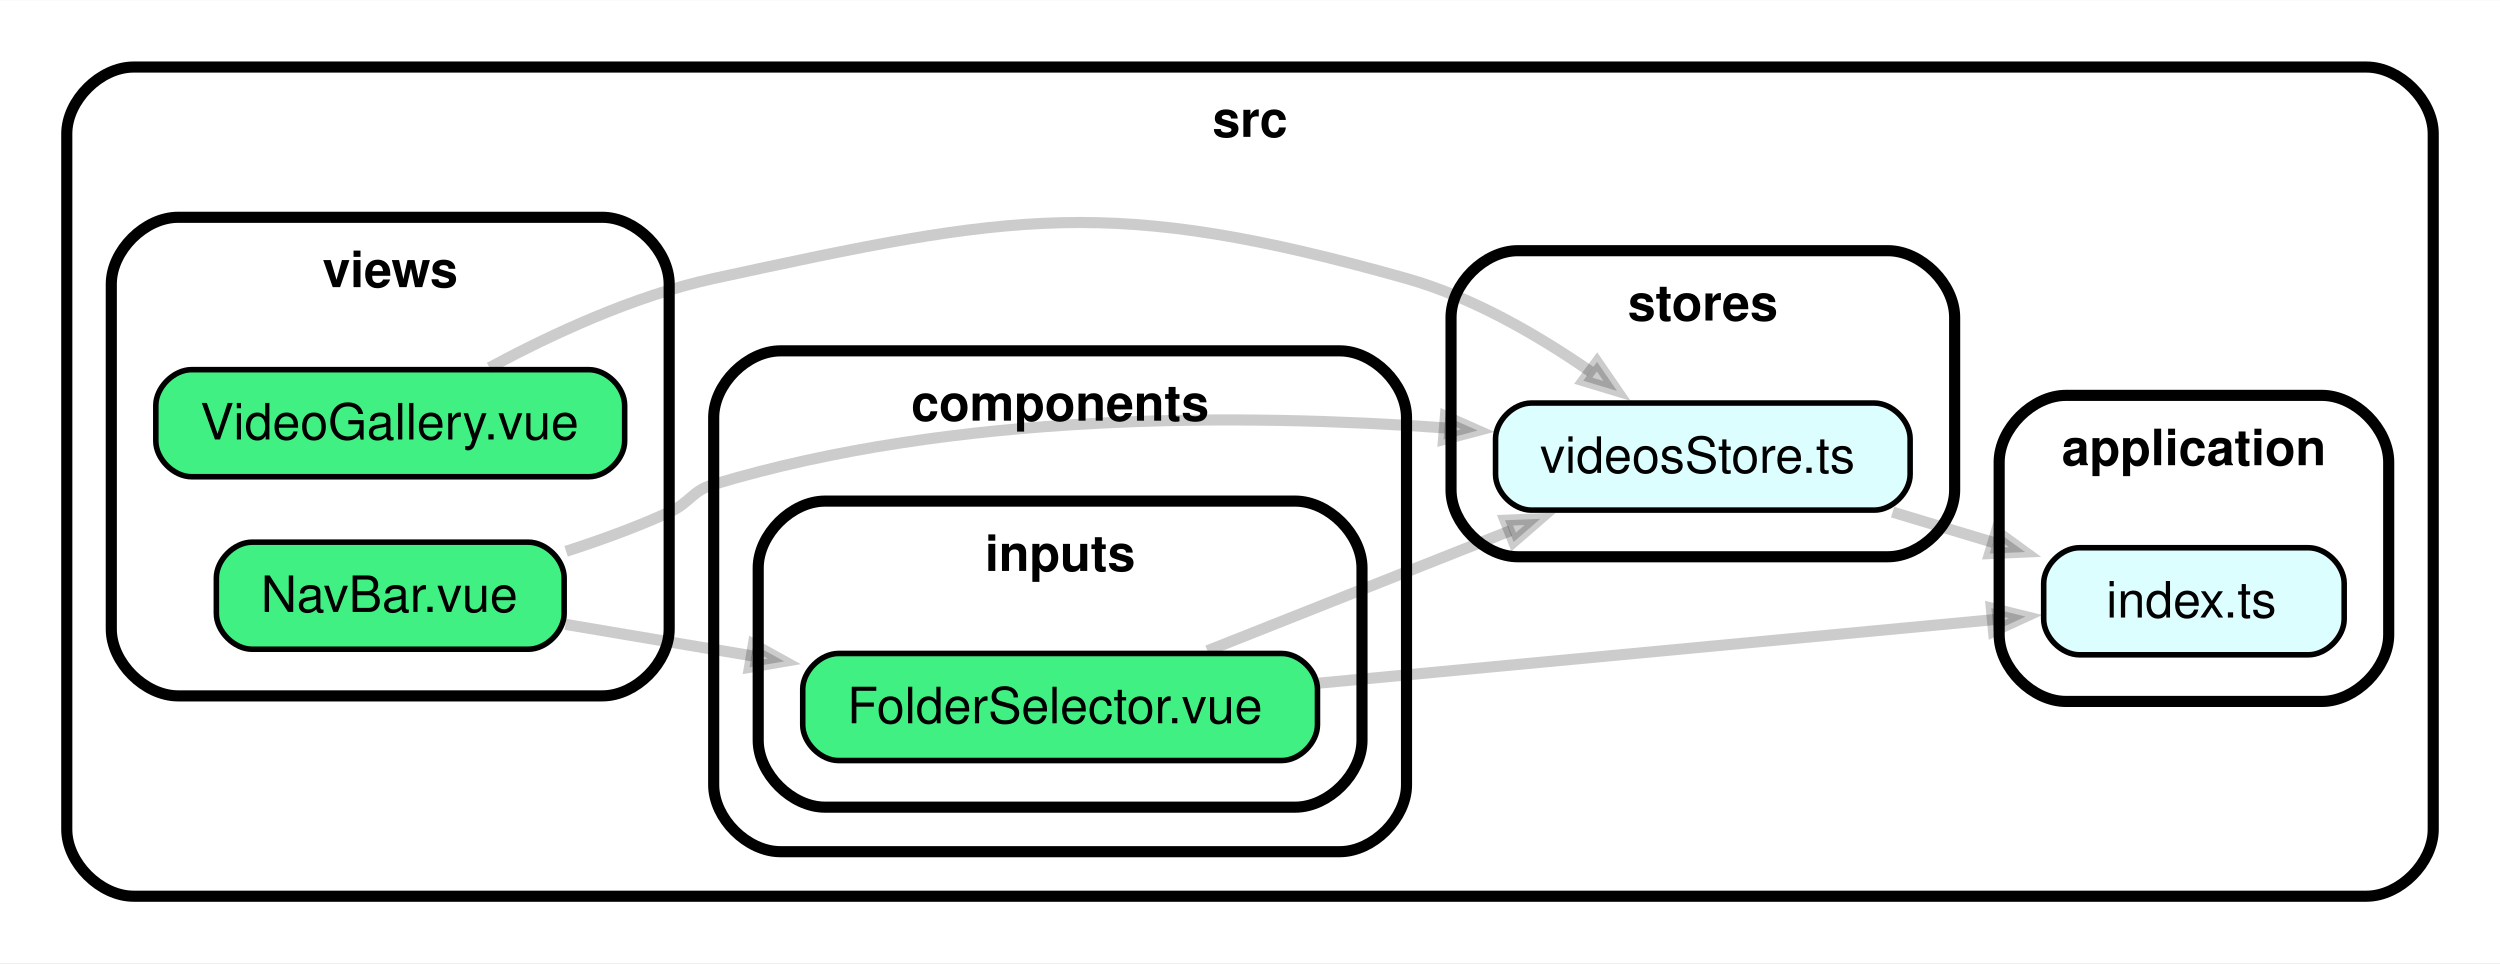
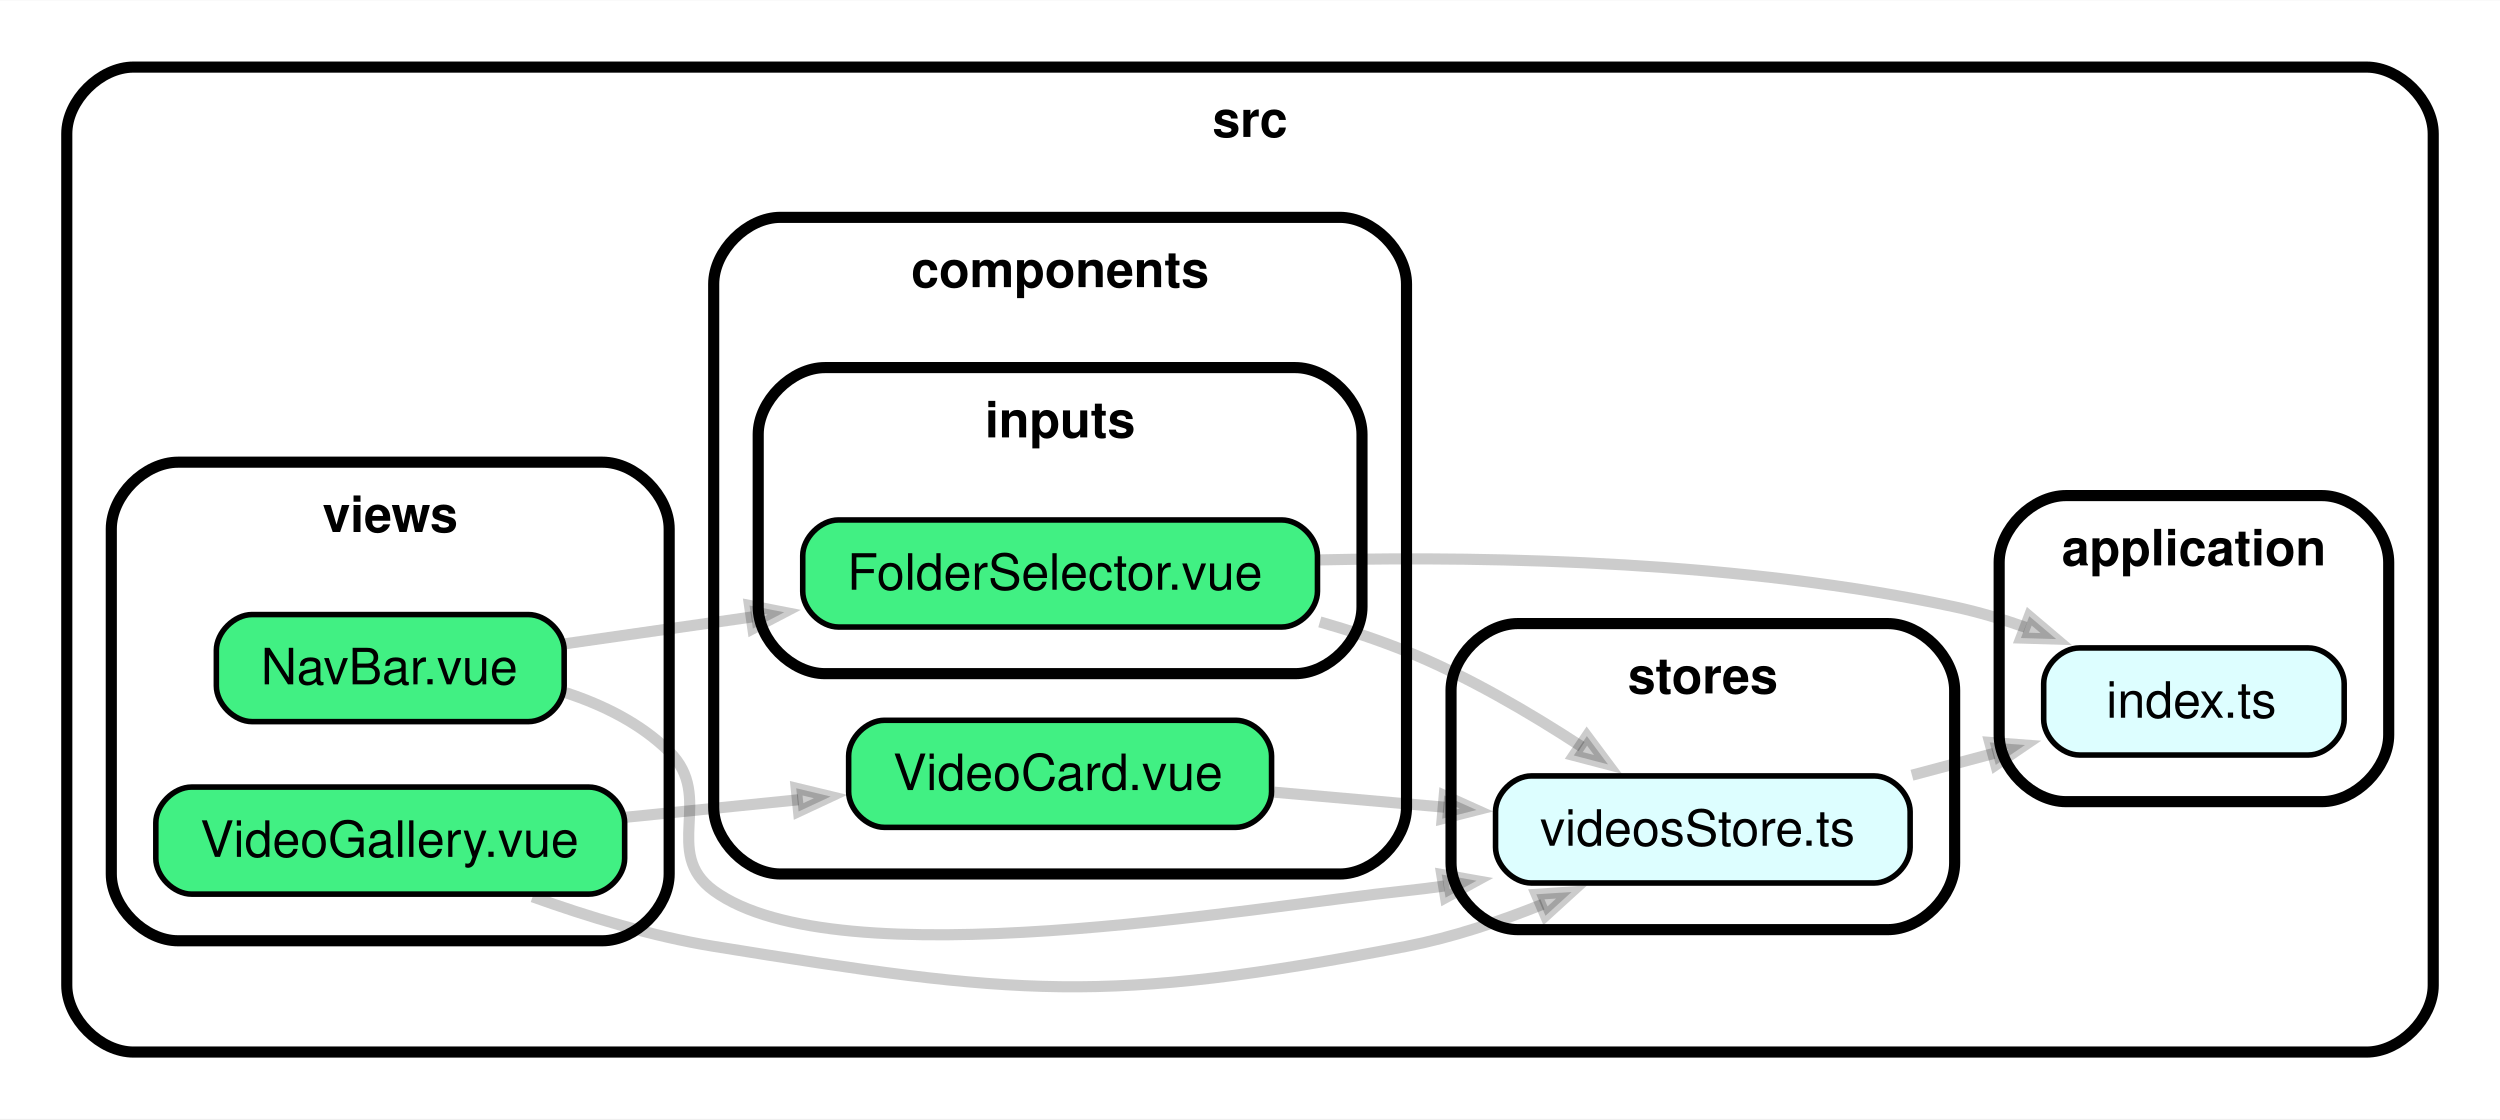
- <svg xmlns="http://www.w3.org/2000/svg" xmlns:xlink="http://www.w3.org/1999/xlink" width="449pt" height="173pt" viewBox="0.00 0.00 449.25 173.00">
-   <g id="graph0" class="graph" transform="scale(1 1) rotate(0) translate(4 169)">
-     <polygon fill="white" stroke="none" points="-4,4 -4,-169 445.25,-169 445.25,4 -4,4" />
+ <svg xmlns="http://www.w3.org/2000/svg" xmlns:xlink="http://www.w3.org/1999/xlink" width="449pt" height="201pt" viewBox="0.00 0.00 449.25 201.00">
+   <g id="graph0" class="graph" transform="scale(1 1) rotate(0) translate(4 197)">
+     <polygon fill="white" stroke="none" points="-4,4 -4,-197 445.25,-197 445.25,4 -4,4" />
    <g id="clust1" class="cluster">
-       <path fill="#ffffff" stroke="black" stroke-width="2" d="M20,-8C20,-8 421.25,-8 421.25,-8 427.25,-8 433.25,-14 433.25,-20 433.25,-20 433.25,-145 433.25,-145 433.25,-151 427.25,-157 421.25,-157 421.25,-157 20,-157 20,-157 14,-157 8,-151 8,-145 8,-145 8,-20 8,-20 8,-14 14,-8 20,-8" />
-       <text text-anchor="middle" x="220.62" y="-144.45" font-family="Helvetica,sans-Serif" font-weight="bold" font-size="9.00">src</text>
+       <path fill="#ffffff" stroke="black" stroke-width="2" d="M20,-8C20,-8 421.25,-8 421.25,-8 427.25,-8 433.25,-14 433.25,-20 433.25,-20 433.25,-173 433.25,-173 433.25,-179 427.25,-185 421.25,-185 421.25,-185 20,-185 20,-185 14,-185 8,-179 8,-173 8,-173 8,-20 8,-20 8,-14 14,-8 20,-8" />
+       <text text-anchor="middle" x="220.62" y="-172.45" font-family="Helvetica,sans-Serif" font-weight="bold" font-size="9.00">src</text>
    </g>
    <g id="clust2" class="cluster">
-       <path fill="#ffffff" stroke="black" stroke-width="2" d="M367.25,-43C367.25,-43 413.25,-43 413.25,-43 419.25,-43 425.25,-49 425.25,-55 425.25,-55 425.25,-86 425.25,-86 425.25,-92 419.25,-98 413.25,-98 413.25,-98 367.25,-98 367.25,-98 361.25,-98 355.25,-92 355.25,-86 355.25,-86 355.25,-55 355.25,-55 355.25,-49 361.25,-43 367.25,-43" />
-       <text text-anchor="middle" x="390.25" y="-85.45" font-family="Helvetica,sans-Serif" font-weight="bold" font-size="9.00">application</text>
+       <path fill="#ffffff" stroke="black" stroke-width="2" d="M367.25,-53C367.25,-53 413.25,-53 413.25,-53 419.25,-53 425.25,-59 425.25,-65 425.25,-65 425.25,-96 425.25,-96 425.25,-102 419.25,-108 413.25,-108 413.25,-108 367.25,-108 367.25,-108 361.25,-108 355.25,-102 355.25,-96 355.25,-96 355.25,-65 355.25,-65 355.25,-59 361.25,-53 367.25,-53" />
+       <text text-anchor="middle" x="390.25" y="-95.45" font-family="Helvetica,sans-Serif" font-weight="bold" font-size="9.00">application</text>
    </g>
    <g id="clust3" class="cluster">
-       <path fill="#ffffff" stroke="black" stroke-width="2" d="M136.25,-16C136.25,-16 236.75,-16 236.75,-16 242.75,-16 248.75,-22 248.75,-28 248.75,-28 248.75,-94 248.75,-94 248.75,-100 242.75,-106 236.75,-106 236.75,-106 136.25,-106 136.25,-106 130.25,-106 124.25,-100 124.25,-94 124.25,-94 124.25,-28 124.25,-28 124.25,-22 130.25,-16 136.25,-16" />
-       <text text-anchor="middle" x="186.5" y="-93.45" font-family="Helvetica,sans-Serif" font-weight="bold" font-size="9.00">components</text>
+       <path fill="#ffffff" stroke="black" stroke-width="2" d="M136.25,-40C136.25,-40 236.75,-40 236.75,-40 242.75,-40 248.75,-46 248.75,-52 248.75,-52 248.75,-146 248.75,-146 248.75,-152 242.75,-158 236.75,-158 236.75,-158 136.25,-158 136.25,-158 130.25,-158 124.25,-152 124.25,-146 124.25,-146 124.25,-52 124.25,-52 124.25,-46 130.25,-40 136.25,-40" />
+       <text text-anchor="middle" x="186.5" y="-145.45" font-family="Helvetica,sans-Serif" font-weight="bold" font-size="9.00">components</text>
    </g>
    <g id="clust4" class="cluster">
-       <path fill="#ffffff" stroke="black" stroke-width="2" d="M144.25,-24C144.25,-24 228.75,-24 228.75,-24 234.75,-24 240.75,-30 240.75,-36 240.75,-36 240.75,-67 240.75,-67 240.75,-73 234.75,-79 228.75,-79 228.75,-79 144.25,-79 144.25,-79 138.25,-79 132.25,-73 132.25,-67 132.25,-67 132.25,-36 132.25,-36 132.25,-30 138.25,-24 144.25,-24" />
-       <text text-anchor="middle" x="186.5" y="-66.45" font-family="Helvetica,sans-Serif" font-weight="bold" font-size="9.00">inputs</text>
+       <path fill="#ffffff" stroke="black" stroke-width="2" d="M144.25,-76C144.25,-76 228.75,-76 228.75,-76 234.75,-76 240.75,-82 240.75,-88 240.75,-88 240.75,-119 240.75,-119 240.75,-125 234.75,-131 228.75,-131 228.75,-131 144.25,-131 144.25,-131 138.25,-131 132.25,-125 132.25,-119 132.25,-119 132.25,-88 132.25,-88 132.25,-82 138.25,-76 144.25,-76" />
+       <text text-anchor="middle" x="186.5" y="-118.45" font-family="Helvetica,sans-Serif" font-weight="bold" font-size="9.00">inputs</text>
    </g>
    <g id="clust5" class="cluster">
-       <path fill="#ffffff" stroke="black" stroke-width="2" d="M268.75,-69C268.75,-69 335.25,-69 335.25,-69 341.25,-69 347.25,-75 347.25,-81 347.25,-81 347.25,-112 347.25,-112 347.25,-118 341.25,-124 335.25,-124 335.25,-124 268.75,-124 268.75,-124 262.75,-124 256.75,-118 256.75,-112 256.75,-112 256.75,-81 256.75,-81 256.75,-75 262.75,-69 268.75,-69" />
-       <text text-anchor="middle" x="302" y="-111.45" font-family="Helvetica,sans-Serif" font-weight="bold" font-size="9.00">stores</text>
+       <path fill="#ffffff" stroke="black" stroke-width="2" d="M268.75,-30C268.75,-30 335.25,-30 335.25,-30 341.25,-30 347.25,-36 347.25,-42 347.25,-42 347.25,-73 347.25,-73 347.25,-79 341.25,-85 335.25,-85 335.25,-85 268.75,-85 268.75,-85 262.75,-85 256.75,-79 256.75,-73 256.75,-73 256.75,-42 256.75,-42 256.75,-36 262.75,-30 268.75,-30" />
+       <text text-anchor="middle" x="302" y="-72.45" font-family="Helvetica,sans-Serif" font-weight="bold" font-size="9.00">stores</text>
    </g>
    <g id="clust6" class="cluster">
-       <path fill="#ffffff" stroke="black" stroke-width="2" d="M28,-44C28,-44 104.25,-44 104.25,-44 110.25,-44 116.25,-50 116.25,-56 116.25,-56 116.25,-118 116.25,-118 116.25,-124 110.25,-130 104.25,-130 104.25,-130 28,-130 28,-130 22,-130 16,-124 16,-118 16,-118 16,-56 16,-56 16,-50 22,-44 28,-44" />
-       <text text-anchor="middle" x="66.12" y="-117.45" font-family="Helvetica,sans-Serif" font-weight="bold" font-size="9.00">views</text>
+       <path fill="#ffffff" stroke="black" stroke-width="2" d="M28,-28C28,-28 104.25,-28 104.25,-28 110.25,-28 116.25,-34 116.25,-40 116.25,-40 116.25,-102 116.25,-102 116.25,-108 110.25,-114 104.25,-114 104.25,-114 28,-114 28,-114 22,-114 16,-108 16,-102 16,-102 16,-40 16,-40 16,-34 22,-28 28,-28" />
+       <text text-anchor="middle" x="66.12" y="-101.45" font-family="Helvetica,sans-Serif" font-weight="bold" font-size="9.00">views</text>
    </g>
    <g id="node1" class="node">
      <g id="a_node1">
        <a xlink:href="src/application/index.ts" xlink:title="index.ts">
-           <path fill="#ddfeff" stroke="black" d="M410.83,-70.62C410.83,-70.62 369.67,-70.62 369.67,-70.62 366.46,-70.62 363.25,-67.42 363.25,-64.21 363.25,-64.21 363.25,-57.79 363.25,-57.79 363.25,-54.58 366.46,-51.38 369.67,-51.38 369.67,-51.38 410.83,-51.38 410.83,-51.38 414.04,-51.38 417.25,-54.58 417.25,-57.79 417.25,-57.79 417.25,-64.21 417.25,-64.21 417.25,-67.42 414.04,-70.62 410.83,-70.62" />
-           <text text-anchor="start" x="374.5" y="-58.08" font-family="Helvetica,sans-Serif" font-size="9.00">index.ts</text>
+           <path fill="#ddfeff" stroke="black" d="M410.83,-80.62C410.83,-80.62 369.67,-80.62 369.67,-80.62 366.46,-80.62 363.25,-77.42 363.25,-74.21 363.25,-74.21 363.25,-67.79 363.25,-67.79 363.25,-64.58 366.46,-61.38 369.67,-61.38 369.67,-61.38 410.83,-61.38 410.83,-61.38 414.04,-61.38 417.25,-64.58 417.25,-67.79 417.25,-67.79 417.25,-74.21 417.25,-74.21 417.25,-77.42 414.04,-80.62 410.83,-80.62" />
+           <text text-anchor="start" x="374.5" y="-68.08" font-family="Helvetica,sans-Serif" font-size="9.00">index.ts</text>
        </a>
      </g>
    </g>
    <g id="node2" class="node">
      <g id="a_node2">
-         <a xlink:href="src/components/inputs/FolderSelector.vue" xlink:title="FolderSelector.vue">
-           <path fill="#41f083" stroke="black" d="M226.33,-51.62C226.33,-51.62 146.67,-51.62 146.67,-51.62 143.46,-51.62 140.25,-48.42 140.25,-45.21 140.25,-45.21 140.25,-38.79 140.25,-38.79 140.25,-35.58 143.46,-32.38 146.67,-32.38 146.67,-32.38 226.33,-32.38 226.33,-32.38 229.54,-32.38 232.75,-35.58 232.75,-38.79 232.75,-38.79 232.75,-45.21 232.75,-45.21 232.75,-48.42 229.54,-51.62 226.33,-51.62" />
-           <text text-anchor="start" x="148.25" y="-39.08" font-family="Helvetica,sans-Serif" font-size="9.00">FolderSelector.vue</text>
+         <a xlink:href="src/components/VideoCard.vue" xlink:title="VideoCard.vue">
+           <path fill="#41f083" stroke="black" d="M218.08,-67.62C218.08,-67.62 154.92,-67.62 154.92,-67.62 151.71,-67.62 148.5,-64.42 148.5,-61.21 148.5,-61.21 148.5,-54.79 148.5,-54.79 148.5,-51.58 151.71,-48.38 154.92,-48.38 154.92,-48.38 218.08,-48.38 218.08,-48.38 221.29,-48.38 224.5,-51.58 224.5,-54.79 224.5,-54.79 224.5,-61.21 224.5,-61.21 224.5,-64.42 221.29,-67.62 218.08,-67.62" />
+           <text text-anchor="start" x="156.5" y="-55.08" font-family="Helvetica,sans-Serif" font-size="9.00">VideoCard.vue</text>
+         </a>
+       </g>
+     </g>
+     <g id="node3" class="node">
+       <g id="a_node3">
+         <a xlink:href="src/stores/videosStore.ts" xlink:title="videosStore.ts">
+           <path fill="#ddfeff" stroke="black" d="M332.83,-57.62C332.83,-57.62 271.17,-57.62 271.17,-57.62 267.96,-57.62 264.75,-54.42 264.75,-51.21 264.75,-51.21 264.75,-44.79 264.75,-44.79 264.75,-41.58 267.96,-38.38 271.17,-38.38 271.17,-38.38 332.83,-38.38 332.83,-38.38 336.04,-38.38 339.25,-41.58 339.25,-44.79 339.25,-44.79 339.25,-51.21 339.25,-51.21 339.25,-54.42 336.04,-57.62 332.83,-57.62" />
+           <text text-anchor="start" x="272.75" y="-45.08" font-family="Helvetica,sans-Serif" font-size="9.00">videosStore.ts</text>
        </a>
      </g>
    </g>
    <g id="edge1" class="edge">
-       <path fill="none" stroke="#000000" stroke-width="2" stroke-opacity="0.2" d="M233.03,-46.29C269.83,-49.75 320.88,-54.56 354.47,-57.72" />
-       <polygon fill="#000000" fill-opacity="0.2" stroke="#000000" stroke-width="2" stroke-opacity="0.2" points="353.84,-59.77 360.01,-58.25 354.24,-55.59 353.84,-59.77" />
+       <path fill="none" stroke="#000000" stroke-width="2" stroke-opacity="0.2" d="M224.98,-54.7C234.77,-53.84 245.42,-52.9 255.58,-52" />
+       <polygon fill="#000000" fill-opacity="0.2" stroke="#000000" stroke-width="2" stroke-opacity="0.2" points="255.53,-54.11 261.32,-51.5 255.16,-49.93 255.53,-54.11" />
    </g>
-     <g id="node3" class="node">
-       <g id="a_node3">
-         <a xlink:href="src/stores/videosStore.ts" xlink:title="videosStore.ts">
-           <path fill="#ddfeff" stroke="black" d="M332.83,-96.62C332.83,-96.62 271.17,-96.62 271.17,-96.62 267.96,-96.62 264.75,-93.42 264.75,-90.21 264.75,-90.21 264.75,-83.79 264.75,-83.79 264.75,-80.58 267.96,-77.38 271.17,-77.38 271.17,-77.38 332.83,-77.38 332.83,-77.38 336.04,-77.38 339.25,-80.58 339.25,-83.79 339.25,-83.79 339.25,-90.21 339.25,-90.21 339.25,-93.42 336.04,-96.62 332.83,-96.62" />
-           <text text-anchor="start" x="272.75" y="-84.08" font-family="Helvetica,sans-Serif" font-size="9.00">videosStore.ts</text>
+     <g id="edge4" class="edge">
+       <path fill="none" stroke="#000000" stroke-width="2" stroke-opacity="0.2" d="M339.58,-57.75C344.46,-59.05 349.45,-60.39 354.3,-61.68" />
+       <polygon fill="#000000" fill-opacity="0.2" stroke="#000000" stroke-width="2" stroke-opacity="0.2" points="353.55,-63.65 359.89,-63.17 354.64,-59.6 353.55,-63.65" />
+     </g>
+     <g id="node4" class="node">
+       <g id="a_node4">
+         <a xlink:href="src/components/inputs/FolderSelector.vue" xlink:title="FolderSelector.vue">
+           <path fill="#41f083" stroke="black" d="M226.33,-103.62C226.33,-103.62 146.67,-103.62 146.67,-103.62 143.46,-103.62 140.25,-100.42 140.25,-97.21 140.25,-97.21 140.25,-90.79 140.25,-90.79 140.25,-87.58 143.46,-84.38 146.67,-84.38 146.67,-84.38 226.33,-84.38 226.33,-84.38 229.54,-84.38 232.75,-87.58 232.75,-90.79 232.75,-90.79 232.75,-97.21 232.75,-97.21 232.75,-100.42 229.54,-103.62 226.33,-103.62" />
+           <text text-anchor="start" x="148.25" y="-91.08" font-family="Helvetica,sans-Serif" font-size="9.00">FolderSelector.vue</text>
        </a>
      </g>
    </g>
    <g id="edge2" class="edge">
-       <path fill="none" stroke="#000000" stroke-width="2" stroke-opacity="0.2" d="M212.97,-52.1C229.04,-58.47 249.96,-66.76 267.38,-73.67" />
-       <polygon fill="#000000" fill-opacity="0.2" stroke="#000000" stroke-width="2" stroke-opacity="0.2" points="266.45,-75.56 272.8,-75.82 268,-71.66 266.45,-75.56" />
+       <path fill="none" stroke="#000000" stroke-width="2" stroke-opacity="0.2" d="M233.12,-96.44C265.36,-97.16 309.39,-96.11 347.25,-88 351.45,-87.1 355.77,-85.81 359.97,-84.34" />
+       <polygon fill="#000000" fill-opacity="0.2" stroke="#000000" stroke-width="2" stroke-opacity="0.2" points="360.66,-86.32 365.51,-82.21 359.16,-82.4 360.66,-86.32" />
    </g>
    <g id="edge3" class="edge">
-       <path fill="none" stroke="#000000" stroke-width="2" stroke-opacity="0.2" d="M336.1,-77.02C342.04,-75.23 348.24,-73.36 354.23,-71.56" />
-       <polygon fill="#000000" fill-opacity="0.2" stroke="#000000" stroke-width="2" stroke-opacity="0.2" points="354.76,-73.59 359.9,-69.85 353.54,-69.57 354.76,-73.59" />
-     </g>
-     <g id="node4" class="node">
-       <g id="a_node4">
-         <a xlink:href="src/views/NavBar.vue" xlink:title="NavBar.vue">
-           <path fill="#41f083" stroke="black" d="M90.96,-71.62C90.96,-71.62 41.29,-71.62 41.29,-71.62 38.08,-71.62 34.88,-68.42 34.88,-65.21 34.88,-65.21 34.88,-58.79 34.88,-58.79 34.88,-55.58 38.08,-52.38 41.29,-52.38 41.29,-52.38 90.96,-52.38 90.96,-52.38 94.17,-52.38 97.38,-55.58 97.38,-58.79 97.38,-58.79 97.38,-65.21 97.38,-65.21 97.38,-68.42 94.17,-71.62 90.96,-71.62" />
-           <text text-anchor="start" x="42.88" y="-59.08" font-family="Helvetica,sans-Serif" font-size="9.00">NavBar.vue</text>
-         </a>
-       </g>
-     </g>
-     <g id="edge4" class="edge">
-       <path fill="none" stroke="#000000" stroke-width="2" stroke-opacity="0.2" d="M97.61,-56.85C107.87,-55.12 119.65,-53.13 131.19,-51.18" />
-       <polygon fill="#000000" fill-opacity="0.2" stroke="#000000" stroke-width="2" stroke-opacity="0.2" points="131.38,-53.27 136.94,-50.2 130.68,-49.13 131.38,-53.27" />
-     </g>
-     <g id="edge5" class="edge">
-       <path fill="none" stroke="#000000" stroke-width="2" stroke-opacity="0.2" d="M97.72,-69.98C103.97,-71.99 110.41,-74.34 116.25,-77 120.07,-78.74 120.24,-80.79 124.25,-82 167.46,-95.06 219.34,-94.76 255.68,-92.15" />
-       <polygon fill="#000000" fill-opacity="0.2" stroke="#000000" stroke-width="2" stroke-opacity="0.2" points="255.74,-94.25 261.55,-91.68 255.4,-90.06 255.74,-94.25" />
+       <path fill="none" stroke="#000000" stroke-width="2" stroke-opacity="0.2" d="M233.17,-85.3C238.5,-83.78 243.8,-82.02 248.75,-80 259.68,-75.55 270.95,-68.94 280.21,-62.89" />
+       <polygon fill="#000000" fill-opacity="0.2" stroke="#000000" stroke-width="2" stroke-opacity="0.2" points="281.16,-64.78 284.96,-59.69 278.81,-61.3 281.16,-64.78" />
    </g>
    <g id="node5" class="node">
      <g id="a_node5">
-         <a xlink:href="src/views/VideoGallery.vue" xlink:title="VideoGallery.vue">
-           <path fill="#41f083" stroke="black" d="M101.83,-102.62C101.83,-102.62 30.42,-102.62 30.42,-102.62 27.21,-102.62 24,-99.42 24,-96.21 24,-96.21 24,-89.79 24,-89.79 24,-86.58 27.21,-83.38 30.42,-83.38 30.42,-83.38 101.83,-83.38 101.83,-83.38 105.04,-83.38 108.25,-86.58 108.25,-89.79 108.25,-89.79 108.25,-96.21 108.25,-96.21 108.25,-99.42 105.04,-102.62 101.83,-102.62" />
-           <text text-anchor="start" x="32" y="-90.08" font-family="Helvetica,sans-Serif" font-size="9.00">VideoGallery.vue</text>
+         <a xlink:href="src/views/NavBar.vue" xlink:title="NavBar.vue">
+           <path fill="#41f083" stroke="black" d="M90.96,-86.62C90.96,-86.62 41.29,-86.62 41.29,-86.62 38.08,-86.62 34.88,-83.42 34.88,-80.21 34.88,-80.21 34.88,-73.79 34.88,-73.79 34.88,-70.58 38.08,-67.38 41.29,-67.38 41.29,-67.38 90.96,-67.38 90.96,-67.38 94.17,-67.38 97.38,-70.58 97.38,-73.79 97.38,-73.79 97.38,-80.21 97.38,-80.21 97.38,-83.42 94.17,-86.62 90.96,-86.62" />
+           <text text-anchor="start" x="42.88" y="-74.08" font-family="Helvetica,sans-Serif" font-size="9.00">NavBar.vue</text>
        </a>
      </g>
    </g>
    <g id="edge6" class="edge">
-       <path fill="none" stroke="#000000" stroke-width="2" stroke-opacity="0.2" d="M83.96,-102.98C95,-108.93 109.98,-115.91 124.25,-119 178.33,-130.73 195.49,-134.01 248.75,-119 260.59,-115.66 272.39,-108.81 281.78,-102.3" />
-       <polygon fill="#000000" fill-opacity="0.2" stroke="#000000" stroke-width="2" stroke-opacity="0.2" points="282.99,-104.02 286.59,-98.79 280.51,-100.63 282.99,-104.02" />
+       <path fill="none" stroke="#000000" stroke-width="2" stroke-opacity="0.2" d="M97.66,-72.58C104.47,-70.35 111.17,-67.01 116.25,-62 124.55,-53.81 114.83,-43.88 124.25,-37 146.6,-20.69 221.23,-34.13 248.75,-37 250.97,-37.23 253.23,-37.52 255.51,-37.84" />
+       <polygon fill="#000000" fill-opacity="0.2" stroke="#000000" stroke-width="2" stroke-opacity="0.2" points="255.08,-39.9 261.34,-38.79 255.76,-35.75 255.08,-39.9" />
+     </g>
+     <g id="edge5" class="edge">
+       <path fill="none" stroke="#000000" stroke-width="2" stroke-opacity="0.2" d="M97.61,-81.38C107.87,-82.85 119.65,-84.54 131.19,-86.2" />
+       <polygon fill="#000000" fill-opacity="0.2" stroke="#000000" stroke-width="2" stroke-opacity="0.2" points="130.69,-88.25 136.93,-87.03 131.29,-84.09 130.69,-88.25" />
+     </g>
+     <g id="node6" class="node">
+       <g id="a_node6">
+         <a xlink:href="src/views/VideoGallery.vue" xlink:title="VideoGallery.vue">
+           <path fill="#41f083" stroke="black" d="M101.83,-55.62C101.83,-55.62 30.42,-55.62 30.42,-55.62 27.21,-55.62 24,-52.42 24,-49.21 24,-49.21 24,-42.79 24,-42.79 24,-39.58 27.21,-36.38 30.42,-36.38 30.42,-36.38 101.83,-36.38 101.83,-36.38 105.04,-36.38 108.25,-39.58 108.25,-42.79 108.25,-42.79 108.25,-49.21 108.25,-49.21 108.25,-52.42 105.04,-55.62 101.83,-55.62" />
+           <text text-anchor="start" x="32" y="-43.08" font-family="Helvetica,sans-Serif" font-size="9.00">VideoGallery.vue</text>
+         </a>
+       </g>
+     </g>
+     <g id="edge7" class="edge">
+       <path fill="none" stroke="#000000" stroke-width="2" stroke-opacity="0.2" d="M108.53,-50.2C118.53,-51.21 129.28,-52.3 139.48,-53.34" />
+       <polygon fill="#000000" fill-opacity="0.2" stroke="#000000" stroke-width="2" stroke-opacity="0.2" points="139.08,-55.41 145.26,-53.92 139.5,-51.23 139.08,-55.41" />
+     </g>
+     <g id="edge8" class="edge">
+       <path fill="none" stroke="#000000" stroke-width="2" stroke-opacity="0.2" d="M91.71,-35.9C101.64,-32.33 113.31,-28.77 124.25,-27 178.87,-18.15 194.42,-16.49 248.75,-27 256.93,-28.58 265.45,-31.44 273.18,-34.54" />
+       <polygon fill="#000000" fill-opacity="0.2" stroke="#000000" stroke-width="2" stroke-opacity="0.2" points="272.07,-36.35 278.42,-36.77 273.72,-32.49 272.07,-36.35" />
    </g>
  </g>
</svg>
